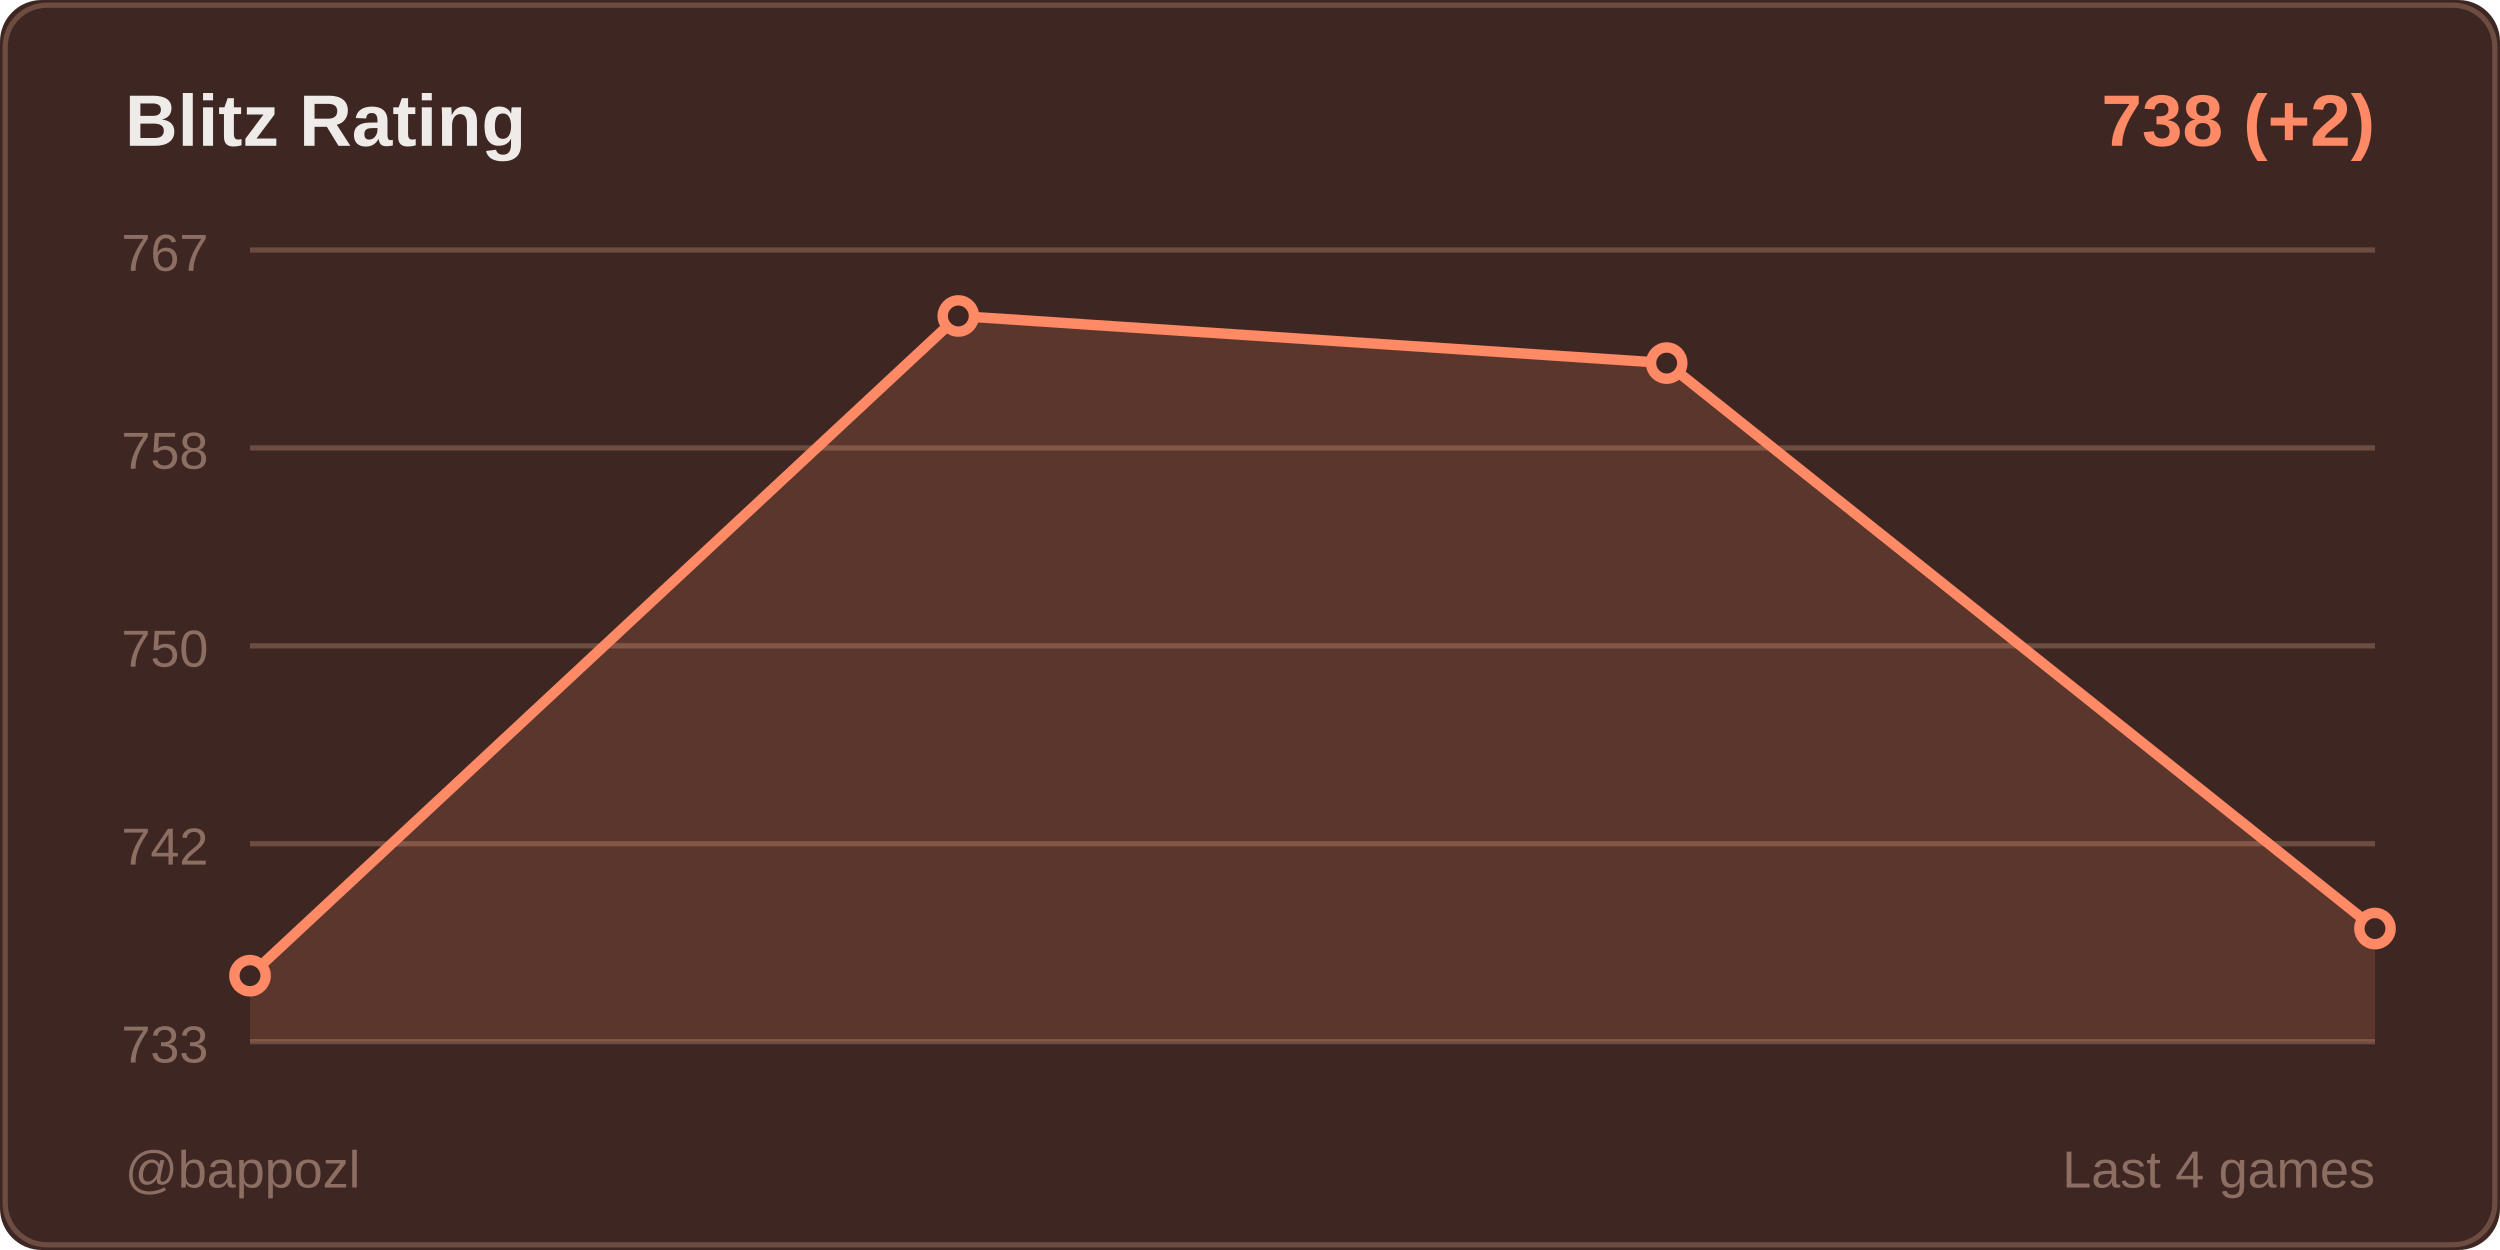
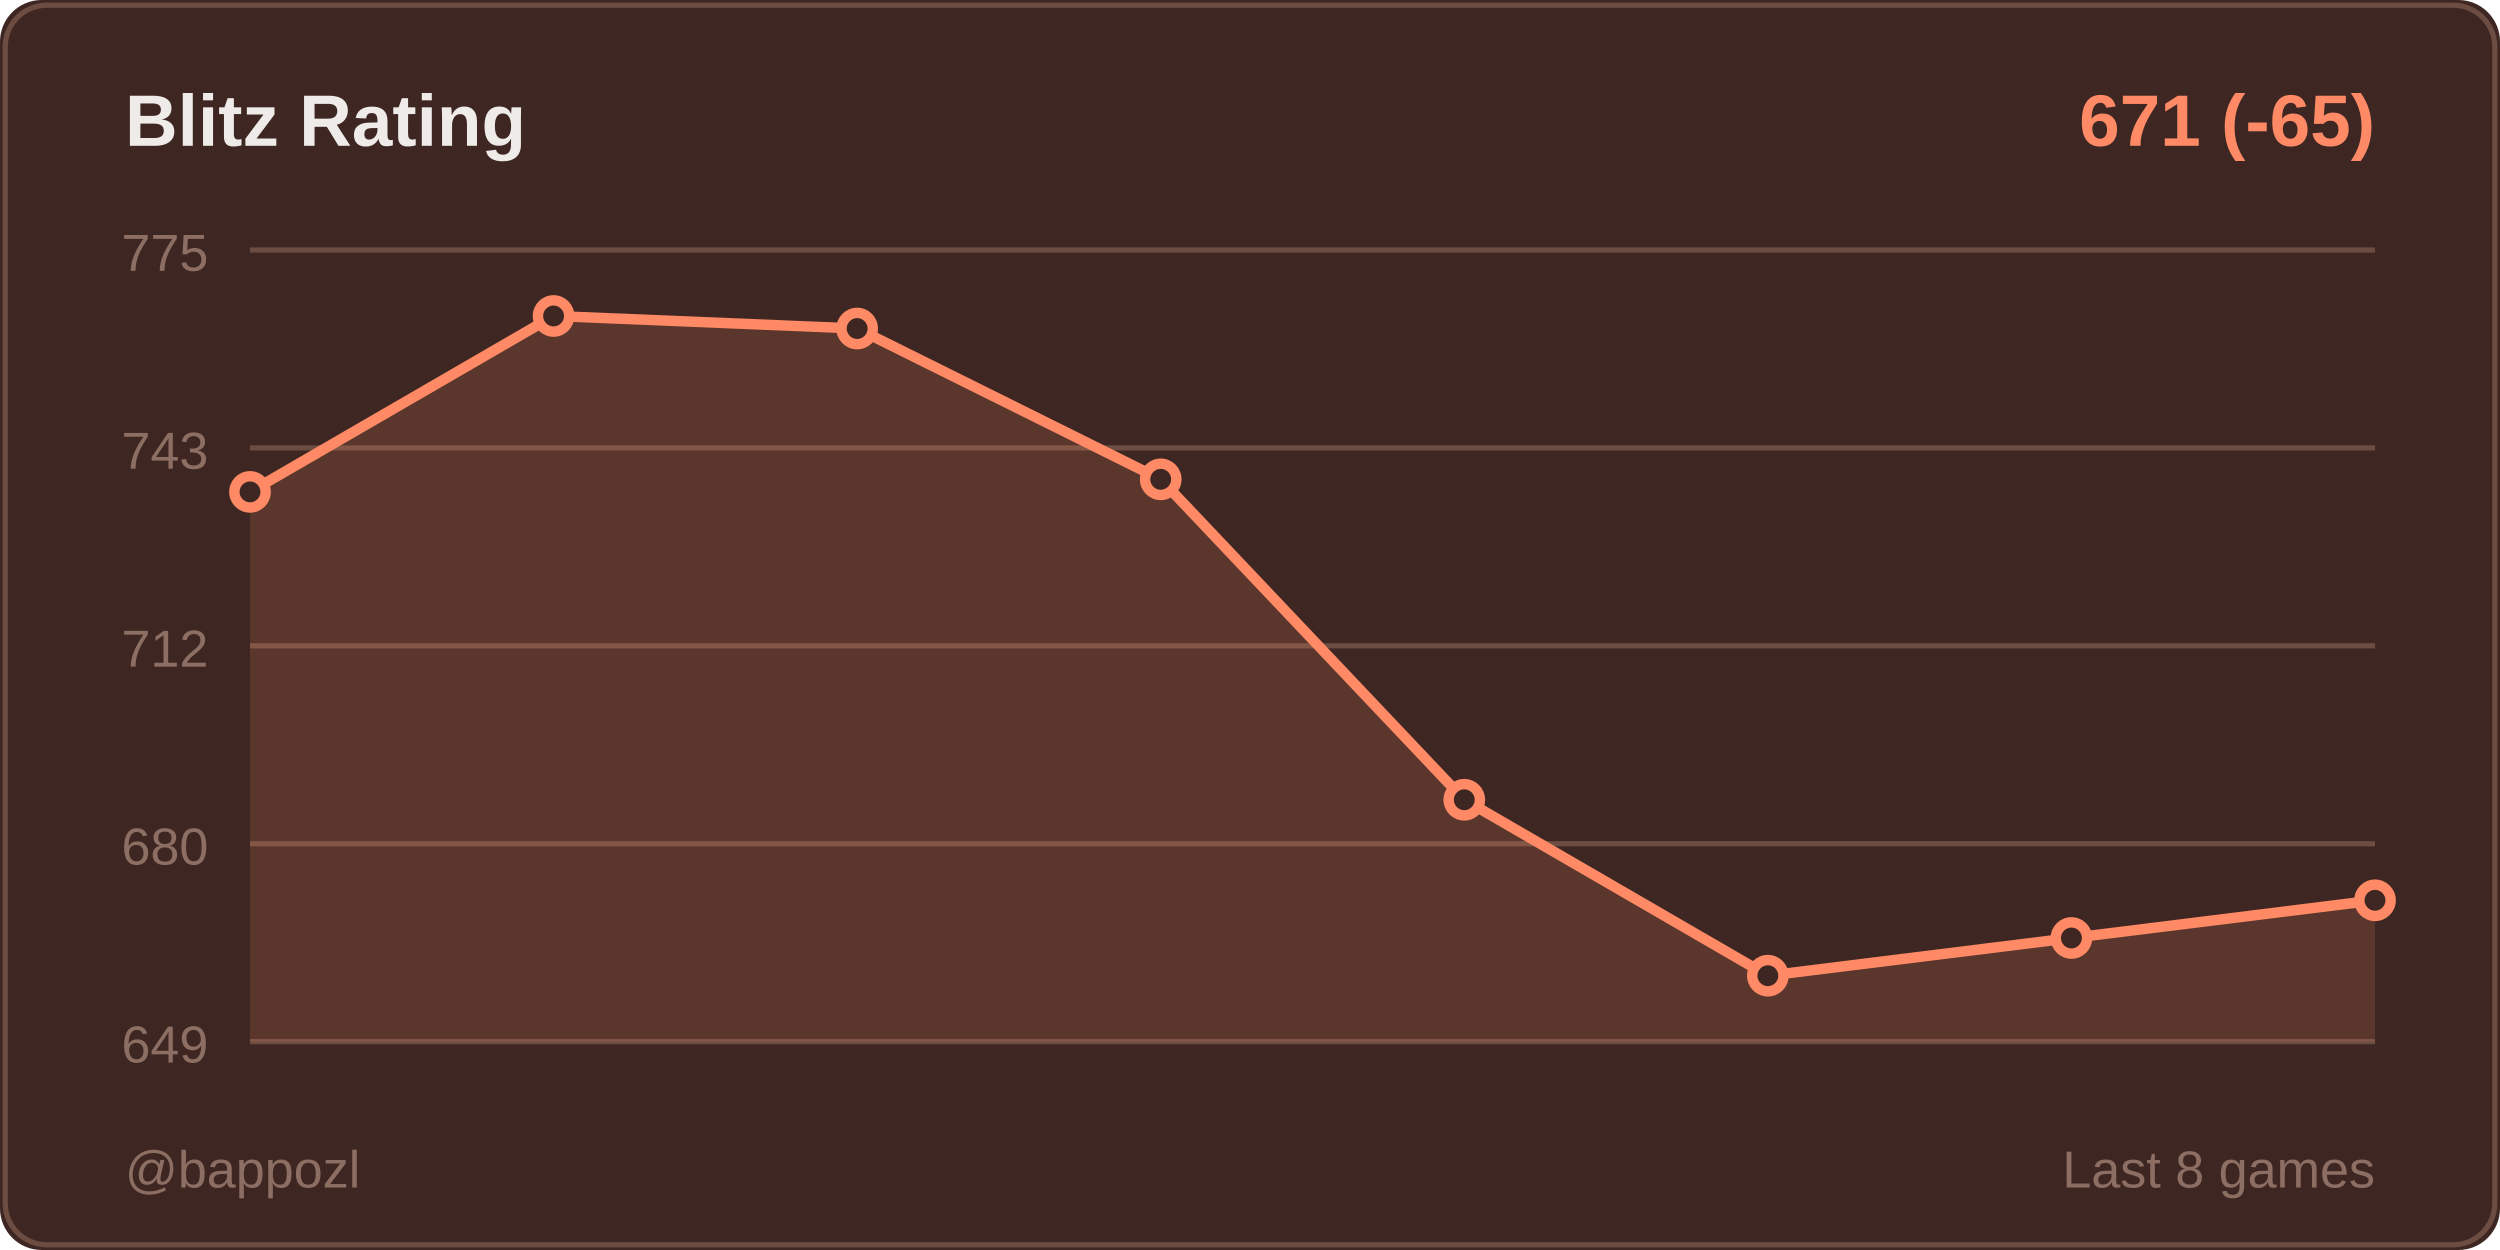
<svg xmlns="http://www.w3.org/2000/svg" width="480" height="240">
  <rect width="480" height="240" fill="#3e2723" rx="8" />
  <rect x="1" y="1" width="478" height="238" fill="none" stroke="#6d4c41" rx="8" />
  <text x="24" y="28" fill="#efebe9" font-size="14" font-weight="600" font-family="Segoe UI, Arial, sans-serif">
    Blitz Rating
  </text>
  <text x="456" y="28" fill="#ff8a65" font-size="14" font-weight="600" font-family="Segoe UI, Arial, sans-serif" text-anchor="end">
-     738 (+2)
+     671 (-65)
  </text>
  <line x1="48" y1="48" x2="456" y2="48" stroke="#6d4c41" stroke-width="1" />
-   <text x="40" y="52" fill="#8d6e63" font-size="10" font-family="Segoe UI, Arial, sans-serif" text-anchor="end">767</text>
+   <text x="40" y="52" fill="#8d6e63" font-size="10" font-family="Segoe UI, Arial, sans-serif" text-anchor="end">775</text>
  <line x1="48" y1="86" x2="456" y2="86" stroke="#6d4c41" stroke-width="1" />
-   <text x="40" y="90" fill="#8d6e63" font-size="10" font-family="Segoe UI, Arial, sans-serif" text-anchor="end">758</text>
+   <text x="40" y="90" fill="#8d6e63" font-size="10" font-family="Segoe UI, Arial, sans-serif" text-anchor="end">743</text>
  <line x1="48" y1="124" x2="456" y2="124" stroke="#6d4c41" stroke-width="1" />
-   <text x="40" y="128" fill="#8d6e63" font-size="10" font-family="Segoe UI, Arial, sans-serif" text-anchor="end">750</text>
+   <text x="40" y="128" fill="#8d6e63" font-size="10" font-family="Segoe UI, Arial, sans-serif" text-anchor="end">712</text>
  <line x1="48" y1="162" x2="456" y2="162" stroke="#6d4c41" stroke-width="1" />
-   <text x="40" y="166" fill="#8d6e63" font-size="10" font-family="Segoe UI, Arial, sans-serif" text-anchor="end">742</text>
+   <text x="40" y="166" fill="#8d6e63" font-size="10" font-family="Segoe UI, Arial, sans-serif" text-anchor="end">680</text>
  <line x1="48" y1="200" x2="456" y2="200" stroke="#6d4c41" stroke-width="1" />
-   <text x="40" y="204" fill="#8d6e63" font-size="10" font-family="Segoe UI, Arial, sans-serif" text-anchor="end">733</text>
-   <polygon points="48,200 48,187.333 184,60.667 320,69.714 456,178.286 456,200" fill="#ff8a65" opacity="0.15" />
-   <polyline points="48,187.333 184,60.667 320,69.714 456,178.286" fill="none" stroke="#ff8a65" stroke-width="2" stroke-linecap="round" stroke-linejoin="round" />
-   <circle cx="48" cy="187.333" r="3" fill="#3e2723" stroke="#ff8a65" stroke-width="2" />
-   <circle cx="184" cy="60.667" r="3" fill="#3e2723" stroke="#ff8a65" stroke-width="2" />
-   <circle cx="320" cy="69.714" r="3" fill="#3e2723" stroke="#ff8a65" stroke-width="2" />
-   <circle cx="456" cy="178.286" r="3" fill="#3e2723" stroke="#ff8a65" stroke-width="2" />
+   <text x="40" y="204" fill="#8d6e63" font-size="10" font-family="Segoe UI, Arial, sans-serif" text-anchor="end">649</text>
+   <polygon points="48,200 48,94.444 106.286,60.667 164.571,63.079 222.857,92.032 281.143,153.556 339.429,187.333 397.714,180.095 456,172.857 456,200" fill="#ff8a65" opacity="0.15" />
+   <polyline points="48,94.444 106.286,60.667 164.571,63.079 222.857,92.032 281.143,153.556 339.429,187.333 397.714,180.095 456,172.857" fill="none" stroke="#ff8a65" stroke-width="2" stroke-linecap="round" stroke-linejoin="round" />
+   <circle cx="48" cy="94.444" r="3" fill="#3e2723" stroke="#ff8a65" stroke-width="2" />
+   <circle cx="106.286" cy="60.667" r="3" fill="#3e2723" stroke="#ff8a65" stroke-width="2" />
+   <circle cx="164.571" cy="63.079" r="3" fill="#3e2723" stroke="#ff8a65" stroke-width="2" />
+   <circle cx="222.857" cy="92.032" r="3" fill="#3e2723" stroke="#ff8a65" stroke-width="2" />
+   <circle cx="281.143" cy="153.556" r="3" fill="#3e2723" stroke="#ff8a65" stroke-width="2" />
+   <circle cx="339.429" cy="187.333" r="3" fill="#3e2723" stroke="#ff8a65" stroke-width="2" />
+   <circle cx="397.714" cy="180.095" r="3" fill="#3e2723" stroke="#ff8a65" stroke-width="2" />
+   <circle cx="456" cy="172.857" r="3" fill="#3e2723" stroke="#ff8a65" stroke-width="2" />
  <text x="24" y="228" fill="#8d6e63" font-size="10" font-family="Segoe UI, Arial, sans-serif">
    @bappozl
  </text>
  <text x="456" y="228" fill="#8d6e63" font-size="10" font-family="Segoe UI, Arial, sans-serif" text-anchor="end">
-     Last 4 games
+     Last 8 games
  </text>
</svg>
